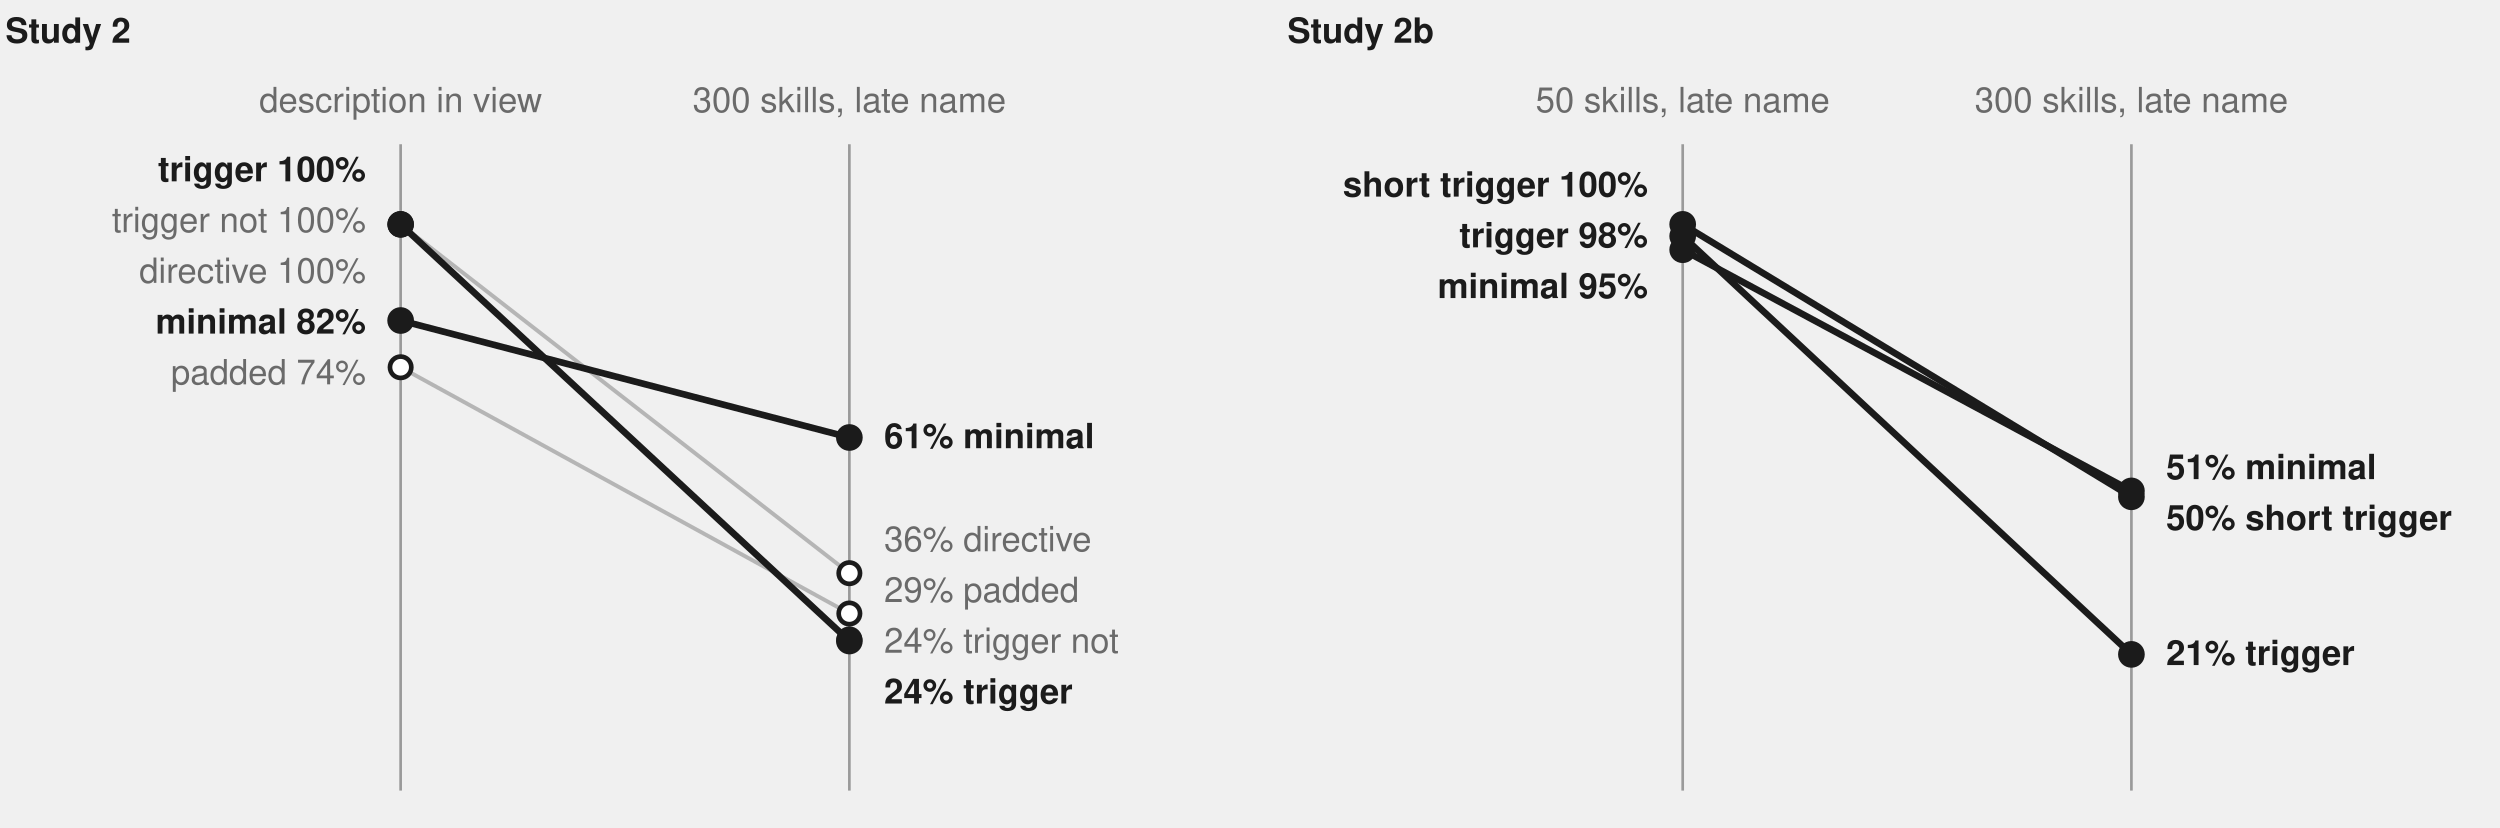
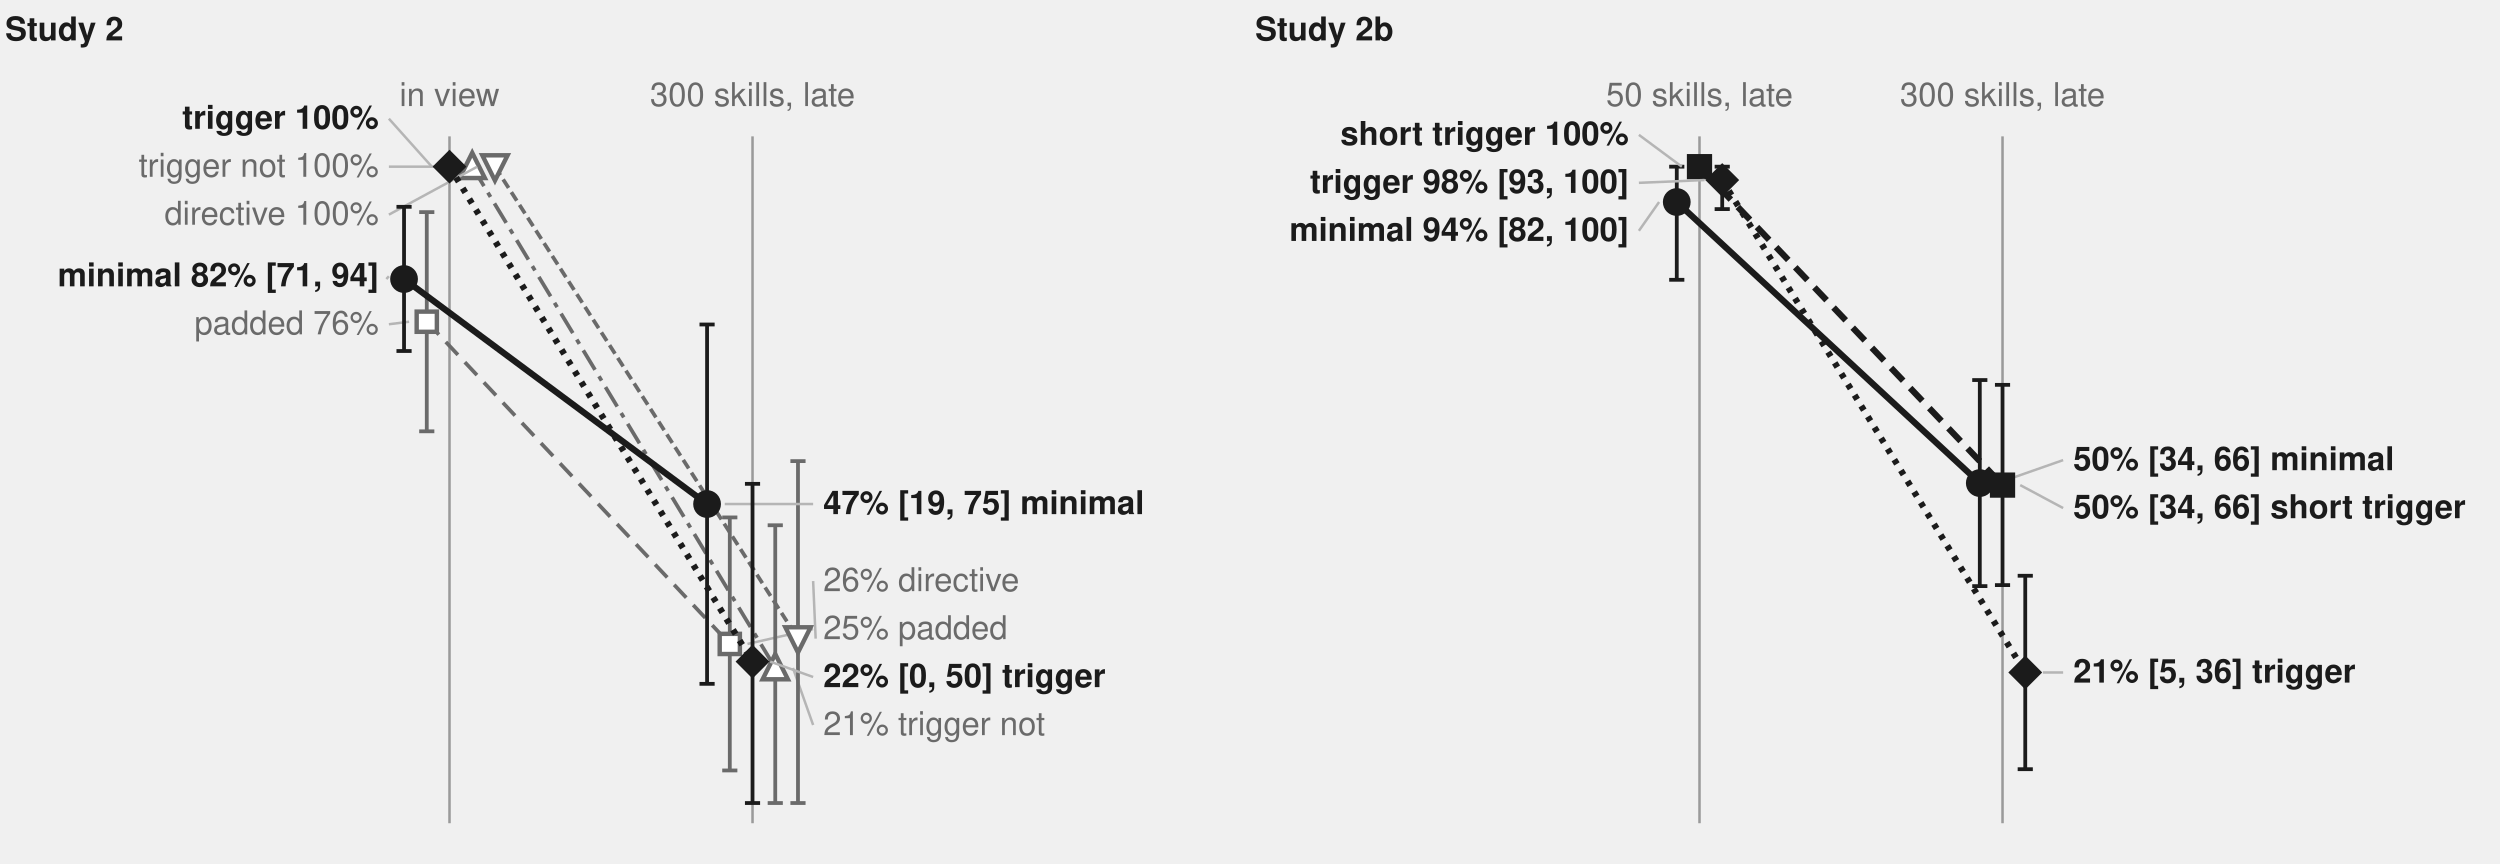
- <svg xmlns="http://www.w3.org/2000/svg" viewBox="0 0 936 310" width="936" height="310">
+ <svg xmlns="http://www.w3.org/2000/svg" viewBox="0 0 990 342" width="990" height="342">
  <style>
text{font:13px -apple-system,BlinkMacSystemFont,'Segoe UI',Helvetica,Arial,sans-serif;font-variant-numeric:tabular-nums;fill:#1b1b1b}
.m{fill:#6a6a6a}.b{font-weight:600}.s{font-size:11.5px}
- .l{stroke:#1b1b1b;fill:none}.z{stroke:#9a9a9a;fill:none}.q{stroke:#b5b5b5;fill:none}.d{fill:#1b1b1b}.h{fill:#fff;stroke:#1b1b1b;stroke-width:1.75}
- @media (prefers-color-scheme:dark){text{fill:#ececec}.m{fill:#a8a8a8}.l{stroke:#ececec}.z{stroke:#808080}.q{stroke:#5c5c5c}.d{fill:#ececec}.h{fill:#141414;stroke:#ececec}}
+ .l{stroke:#1b1b1b;fill:none}.w{stroke:#6a6a6a;fill:none}.z{stroke:#9a9a9a;fill:none}.q{stroke:#b5b5b5;fill:none}.g{stroke:#e2e2e2;fill:none}.d{fill:#1b1b1b;stroke:#1b1b1b}.h{fill:#fff;stroke:#6a6a6a;stroke-width:1.75}
+ @media (prefers-color-scheme:dark){text{fill:#ececec}.m{fill:#a8a8a8}.l{stroke:#ececec}.w{stroke:#a8a8a8}.z{stroke:#808080}.q{stroke:#5c5c5c}.g{stroke:#333;fill:none}.d{fill:#ececec;stroke:#ececec}.h{fill:#141414;stroke:#a8a8a8}}
</style>
  <text x="2" y="16" class="b">Study 2</text>
-   <text x="150" y="42" text-anchor="middle" class="m">description in view</text>
-   <text x="318" y="42" text-anchor="middle" class="m">300 skills, late name</text>
-   <line class="z" x1="150" x2="150" y1="54" y2="296" />
-   <line class="z" x1="318" x2="318" y1="54" y2="296" />
-   <line class="q" stroke-width="1.5" x1="150" x2="318" y1="137.5" y2="229.7" />
-   <circle class="h" cx="150" cy="137.5" r="4" />
-   <circle class="h" cx="318" cy="229.7" r="4" />
-   <text class="m" x="137" y="143.9" text-anchor="end">padded 74%</text>
-   <text class="m" x="331" y="225.4">29% padded</text>
-   <line class="q" stroke-width="1.5" x1="150" x2="318" y1="84.0" y2="239.4" />
-   <circle class="h" cx="150" cy="84.0" r="4" />
-   <circle class="h" cx="318" cy="239.4" r="4" />
-   <text class="m" x="137" y="86.9" text-anchor="end">trigger not 100%</text>
-   <text class="m" x="331" y="244.4">24% trigger not</text>
-   <line class="q" stroke-width="1.5" x1="150" x2="318" y1="84.0" y2="214.6" />
-   <circle class="h" cx="150" cy="84.0" r="4" />
-   <circle class="h" cx="318" cy="214.6" r="4" />
-   <text class="m" x="137" y="105.9" text-anchor="end">directive 100%</text>
-   <text class="m" x="331" y="206.4">36% directive</text>
-   <line class="l" stroke-width="2.5" x1="150" x2="318" y1="120.0" y2="163.8" />
-   <circle class="d" cx="150" cy="120.0" r="5" />
-   <circle class="d" cx="318" cy="163.8" r="5" />
-   <text class="b" x="137" y="124.9" text-anchor="end">minimal 82%</text>
-   <text class="b" x="331" y="167.8">61% minimal</text>
-   <line class="l" stroke-width="2.5" x1="150" x2="318" y1="84.0" y2="240.0" />
-   <circle class="d" cx="150" cy="84.0" r="5" />
-   <circle class="d" cx="318" cy="240.0" r="5" />
-   <text class="b" x="137" y="67.9" text-anchor="end">trigger 100%</text>
-   <text class="b" x="331" y="263.4">24% trigger</text>
-   <text x="482" y="16" class="b">Study 2b</text>
-   <text x="630" y="42" text-anchor="middle" class="m">50 skills, late name</text>
-   <text x="798" y="42" text-anchor="middle" class="m">300 skills, late name</text>
-   <line class="z" x1="630" x2="630" y1="54" y2="296" />
-   <line class="z" x1="798" x2="798" y1="54" y2="296" />
-   <line class="l" stroke-width="2.5" x1="630" x2="798" y1="93.5" y2="183.8" />
-   <circle class="d" cx="630" cy="93.5" r="5" />
-   <circle class="d" cx="798" cy="183.8" r="5" />
-   <text class="b" x="617" y="111.6" text-anchor="end">minimal 95%</text>
-   <text class="b" x="811" y="179.4">51% minimal</text>
-   <line class="l" stroke-width="2.5" x1="630" x2="798" y1="84.0" y2="186.0" />
-   <circle class="d" cx="630" cy="84.0" r="5" />
-   <circle class="d" cx="798" cy="186.0" r="5" />
-   <text class="b" x="617" y="73.6" text-anchor="end">short trigger 100%</text>
-   <text class="b" x="811" y="198.4">50% short trigger</text>
-   <line class="l" stroke-width="2.5" x1="630" x2="798" y1="88.4" y2="245.0" />
-   <circle class="d" cx="630" cy="88.4" r="5" />
-   <circle class="d" cx="798" cy="245.0" r="5" />
-   <text class="b" x="617" y="92.6" text-anchor="end">trigger 98%</text>
-   <text class="b" x="811" y="249.0">21% trigger</text>
+   <text x="178" y="42" text-anchor="middle" class="m">in view</text>
+   <text x="298" y="42" text-anchor="middle" class="m">300 skills, late</text>
+   <line class="z" x1="178" x2="178" y1="54" y2="326" />
+   <line class="z" x1="298" x2="298" y1="54" y2="326" />
+   <line class="w" stroke-dasharray="7 4" stroke-width="1.5" x1="169.0" x2="289.0" y1="127.4" y2="255.0" />
+   <line class="w" stroke-width="1.5" x1="169.0" x2="169.0" y1="170.8" y2="84.0" />
+   <line class="w" stroke-width="1.5" x1="166.0" x2="172.0" y1="170.8" y2="170.8" />
+   <line class="w" stroke-width="1.5" x1="166.0" x2="172.0" y1="84.0" y2="84.0" />
+   <rect x="165.0" y="123.4" width="8.0" height="8.0" class="h" />
+   <line class="w" stroke-width="1.5" x1="289.0" x2="289.0" y1="305.1" y2="204.9" />
+   <line class="w" stroke-width="1.5" x1="286.0" x2="292.0" y1="305.1" y2="305.1" />
+   <line class="w" stroke-width="1.5" x1="286.0" x2="292.0" y1="204.9" y2="204.9" />
+   <rect x="285.0" y="251.0" width="8.0" height="8.0" class="h" />
+   <line class="q" x1="154" x2="162.0" y1="128.4" y2="127.4" />
+   <line class="q" x1="296.0" x2="322" y1="255.0" y2="249.1" />
+   <text class="m" x="150" y="132.4" text-anchor="end">padded 76%</text>
+   <text class="m" x="326" y="253.1">25% padded</text>
+   <line class="w" stroke-dasharray="9 3 2 3" stroke-width="1.5" x1="187.0" x2="307.0" y1="66.0" y2="264.5" />
+   <line class="w" stroke-width="1.5" x1="187.0" x2="187.0" y1="66.0" y2="66.0" />
+   <line class="w" stroke-width="1.5" x1="184.0" x2="190.0" y1="66.0" y2="66.0" />
+   <line class="w" stroke-width="1.5" x1="184.0" x2="190.0" y1="66.0" y2="66.0" />
+   <path d="M187.0 60.5L192.0 70.5L182.0 70.5Z" class="h" />
+   <line class="w" stroke-width="1.5" x1="307.0" x2="307.0" y1="318.0" y2="208.0" />
+   <line class="w" stroke-width="1.5" x1="304.0" x2="310.0" y1="318.0" y2="318.0" />
+   <line class="w" stroke-width="1.5" x1="304.0" x2="310.0" y1="208.0" y2="208.0" />
+   <path d="M307.0 259.0L312.0 269.0L302.0 269.0Z" class="h" />
+   <line class="q" x1="154" x2="180.0" y1="66.0" y2="66.0" />
+   <line class="q" x1="314.0" x2="322" y1="264.5" y2="287.1" />
+   <text class="m" x="150" y="70.0" text-anchor="end">trigger not 100%</text>
+   <text class="m" x="326" y="291.1">21% trigger not</text>
+   <line class="w" stroke-dasharray="4 2" stroke-width="1.5" x1="196.0" x2="316.0" y1="66.0" y2="252.9" />
+   <line class="w" stroke-width="1.5" x1="196.0" x2="196.0" y1="66.0" y2="66.0" />
+   <line class="w" stroke-width="1.5" x1="193.0" x2="199.0" y1="66.0" y2="66.0" />
+   <line class="w" stroke-width="1.5" x1="193.0" x2="199.0" y1="66.0" y2="66.0" />
+   <path d="M196.0 71.5L201.0 61.5L191.0 61.5Z" class="h" />
+   <line class="w" stroke-width="1.5" x1="316.0" x2="316.0" y1="318.0" y2="182.6" />
+   <line class="w" stroke-width="1.5" x1="313.0" x2="319.0" y1="318.0" y2="318.0" />
+   <line class="w" stroke-width="1.5" x1="313.0" x2="319.0" y1="182.6" y2="182.6" />
+   <path d="M316.0 258.4L321.0 248.4L311.0 248.4Z" class="h" />
+   <line class="q" x1="154" x2="189.0" y1="85.0" y2="66.0" />
+   <line class="q" x1="323.0" x2="322" y1="252.9" y2="230.1" />
+   <text class="m" x="150" y="89.0" text-anchor="end">directive 100%</text>
+   <text class="m" x="326" y="234.1">26% directive</text>
+   <line class="l" stroke-width="2.5" x1="160.0" x2="280.0" y1="110.5" y2="199.6" />
+   <line class="l" stroke-width="1.5" x1="160.0" x2="160.0" y1="139.0" y2="81.9" />
+   <line class="l" stroke-width="1.5" x1="157.0" x2="163.0" y1="139.0" y2="139.0" />
+   <line class="l" stroke-width="1.5" x1="157.0" x2="163.0" y1="81.9" y2="81.9" />
+   <circle cx="160.0" cy="110.5" r="5" class="d" />
+   <line class="l" stroke-width="1.5" x1="280.0" x2="280.0" y1="270.8" y2="128.5" />
+   <line class="l" stroke-width="1.5" x1="277.0" x2="283.0" y1="270.8" y2="270.8" />
+   <line class="l" stroke-width="1.5" x1="277.0" x2="283.0" y1="128.5" y2="128.5" />
+   <circle cx="280.0" cy="199.6" r="5" class="d" />
+   <line class="q" x1="154" x2="153.0" y1="109.4" y2="110.5" />
+   <line class="q" x1="287.0" x2="322" y1="199.6" y2="199.6" />
+   <text class="b" x="150" y="113.4" text-anchor="end">minimal 82% [71, 94]</text>
+   <text class="b" x="326" y="203.6">47% [19, 75] minimal</text>
+   <line class="l" stroke-dasharray="2 3" stroke-width="2.5" x1="178.0" x2="298.0" y1="66.0" y2="262.0" />
+   <line class="l" stroke-width="1.5" x1="178.0" x2="178.0" y1="66.0" y2="66.0" />
+   <line class="l" stroke-width="1.5" x1="175.0" x2="181.0" y1="66.0" y2="66.0" />
+   <line class="l" stroke-width="1.5" x1="175.0" x2="181.0" y1="66.0" y2="66.0" />
+   <path d="M178.0 60.0L184.0 66.0L178.0 72.0L172.0 66.0Z" class="d" />
+   <line class="l" stroke-width="1.5" x1="298.0" x2="298.0" y1="318.0" y2="191.6" />
+   <line class="l" stroke-width="1.5" x1="295.0" x2="301.0" y1="318.0" y2="318.0" />
+   <line class="l" stroke-width="1.5" x1="295.0" x2="301.0" y1="191.6" y2="191.6" />
+   <path d="M298.0 256.0L304.0 262.0L298.0 268.0L292.0 262.0Z" class="d" />
+   <line class="q" x1="154" x2="171.0" y1="47.0" y2="66.0" />
+   <line class="q" x1="305.0" x2="322" y1="262.0" y2="268.1" />
+   <text class="b" x="150" y="51.0" text-anchor="end">trigger 100%</text>
+   <text class="b" x="326" y="272.1">22% [0, 50] trigger</text>
+   <text x="497" y="16" class="b">Study 2b</text>
+   <text x="673" y="42" text-anchor="middle" class="m">50 skills, late</text>
+   <text x="793" y="42" text-anchor="middle" class="m">300 skills, late</text>
+   <line class="z" x1="673" x2="673" y1="54" y2="326" />
+   <line class="z" x1="793" x2="793" y1="54" y2="326" />
+   <line class="l" stroke-width="2.5" x1="664.0" x2="784.0" y1="80.0" y2="191.3" />
+   <line class="l" stroke-width="1.5" x1="664.0" x2="664.0" y1="110.8" y2="66.0" />
+   <line class="l" stroke-width="1.5" x1="661.0" x2="667.0" y1="110.8" y2="110.8" />
+   <line class="l" stroke-width="1.5" x1="661.0" x2="667.0" y1="66.0" y2="66.0" />
+   <circle cx="664.0" cy="80.0" r="5" class="d" />
+   <line class="l" stroke-width="1.5" x1="784.0" x2="784.0" y1="232.1" y2="150.5" />
+   <line class="l" stroke-width="1.5" x1="781.0" x2="787.0" y1="232.1" y2="232.1" />
+   <line class="l" stroke-width="1.5" x1="781.0" x2="787.0" y1="150.5" y2="150.5" />
+   <circle cx="784.0" cy="191.3" r="5" class="d" />
+   <line class="q" x1="649" x2="657.0" y1="91.4" y2="80.0" />
+   <line class="q" x1="791.0" x2="817" y1="191.3" y2="182.2" />
+   <text class="b" x="645" y="95.4" text-anchor="end">minimal 94% [82, 100]</text>
+   <text class="b" x="821" y="186.2">50% [34, 66] minimal</text>
+   <line class="l" stroke-dasharray="7 4" stroke-width="2.5" x1="673.0" x2="793.0" y1="66.0" y2="192.1" />
+   <line class="l" stroke-width="1.5" x1="673.0" x2="673.0" y1="66.0" y2="66.0" />
+   <line class="l" stroke-width="1.5" x1="670.0" x2="676.0" y1="66.0" y2="66.0" />
+   <line class="l" stroke-width="1.5" x1="670.0" x2="676.0" y1="66.0" y2="66.0" />
+   <rect x="668.5" y="61.5" width="9" height="9" class="d" />
+   <line class="l" stroke-width="1.5" x1="793.0" x2="793.0" y1="231.7" y2="152.4" />
+   <line class="l" stroke-width="1.5" x1="790.0" x2="796.0" y1="231.7" y2="231.7" />
+   <line class="l" stroke-width="1.5" x1="790.0" x2="796.0" y1="152.4" y2="152.4" />
+   <rect x="788.5" y="187.6" width="9" height="9" class="d" />
+   <line class="q" x1="649" x2="666.0" y1="53.4" y2="66.0" />
+   <line class="q" x1="800.0" x2="817" y1="192.1" y2="201.2" />
+   <text class="b" x="645" y="57.4" text-anchor="end">short trigger 100%</text>
+   <text class="b" x="821" y="205.2">50% [34, 66] short trigger</text>
+   <line class="l" stroke-dasharray="2 3" stroke-width="2.5" x1="682.0" x2="802.0" y1="71.3" y2="266.3" />
+   <line class="l" stroke-width="1.5" x1="682.0" x2="682.0" y1="82.8" y2="66.0" />
+   <line class="l" stroke-width="1.5" x1="679.0" x2="685.0" y1="82.8" y2="82.8" />
+   <line class="l" stroke-width="1.5" x1="679.0" x2="685.0" y1="66.0" y2="66.0" />
+   <path d="M682.0 65.3L688.0 71.3L682.0 77.3L676.0 71.3Z" class="d" />
+   <line class="l" stroke-width="1.5" x1="802.0" x2="802.0" y1="304.6" y2="228.0" />
+   <line class="l" stroke-width="1.5" x1="799.0" x2="805.0" y1="304.6" y2="304.6" />
+   <line class="l" stroke-width="1.5" x1="799.0" x2="805.0" y1="228.0" y2="228.0" />
+   <path d="M802.0 260.3L808.0 266.3L802.0 272.3L796.0 266.3Z" class="d" />
+   <line class="q" x1="649" x2="675.0" y1="72.4" y2="71.3" />
+   <line class="q" x1="809.0" x2="817" y1="266.3" y2="266.3" />
+   <text class="b" x="645" y="76.4" text-anchor="end">trigger 98% [93, 100]</text>
+   <text class="b" x="821" y="270.3">21% [5, 36] trigger</text>
</svg>
